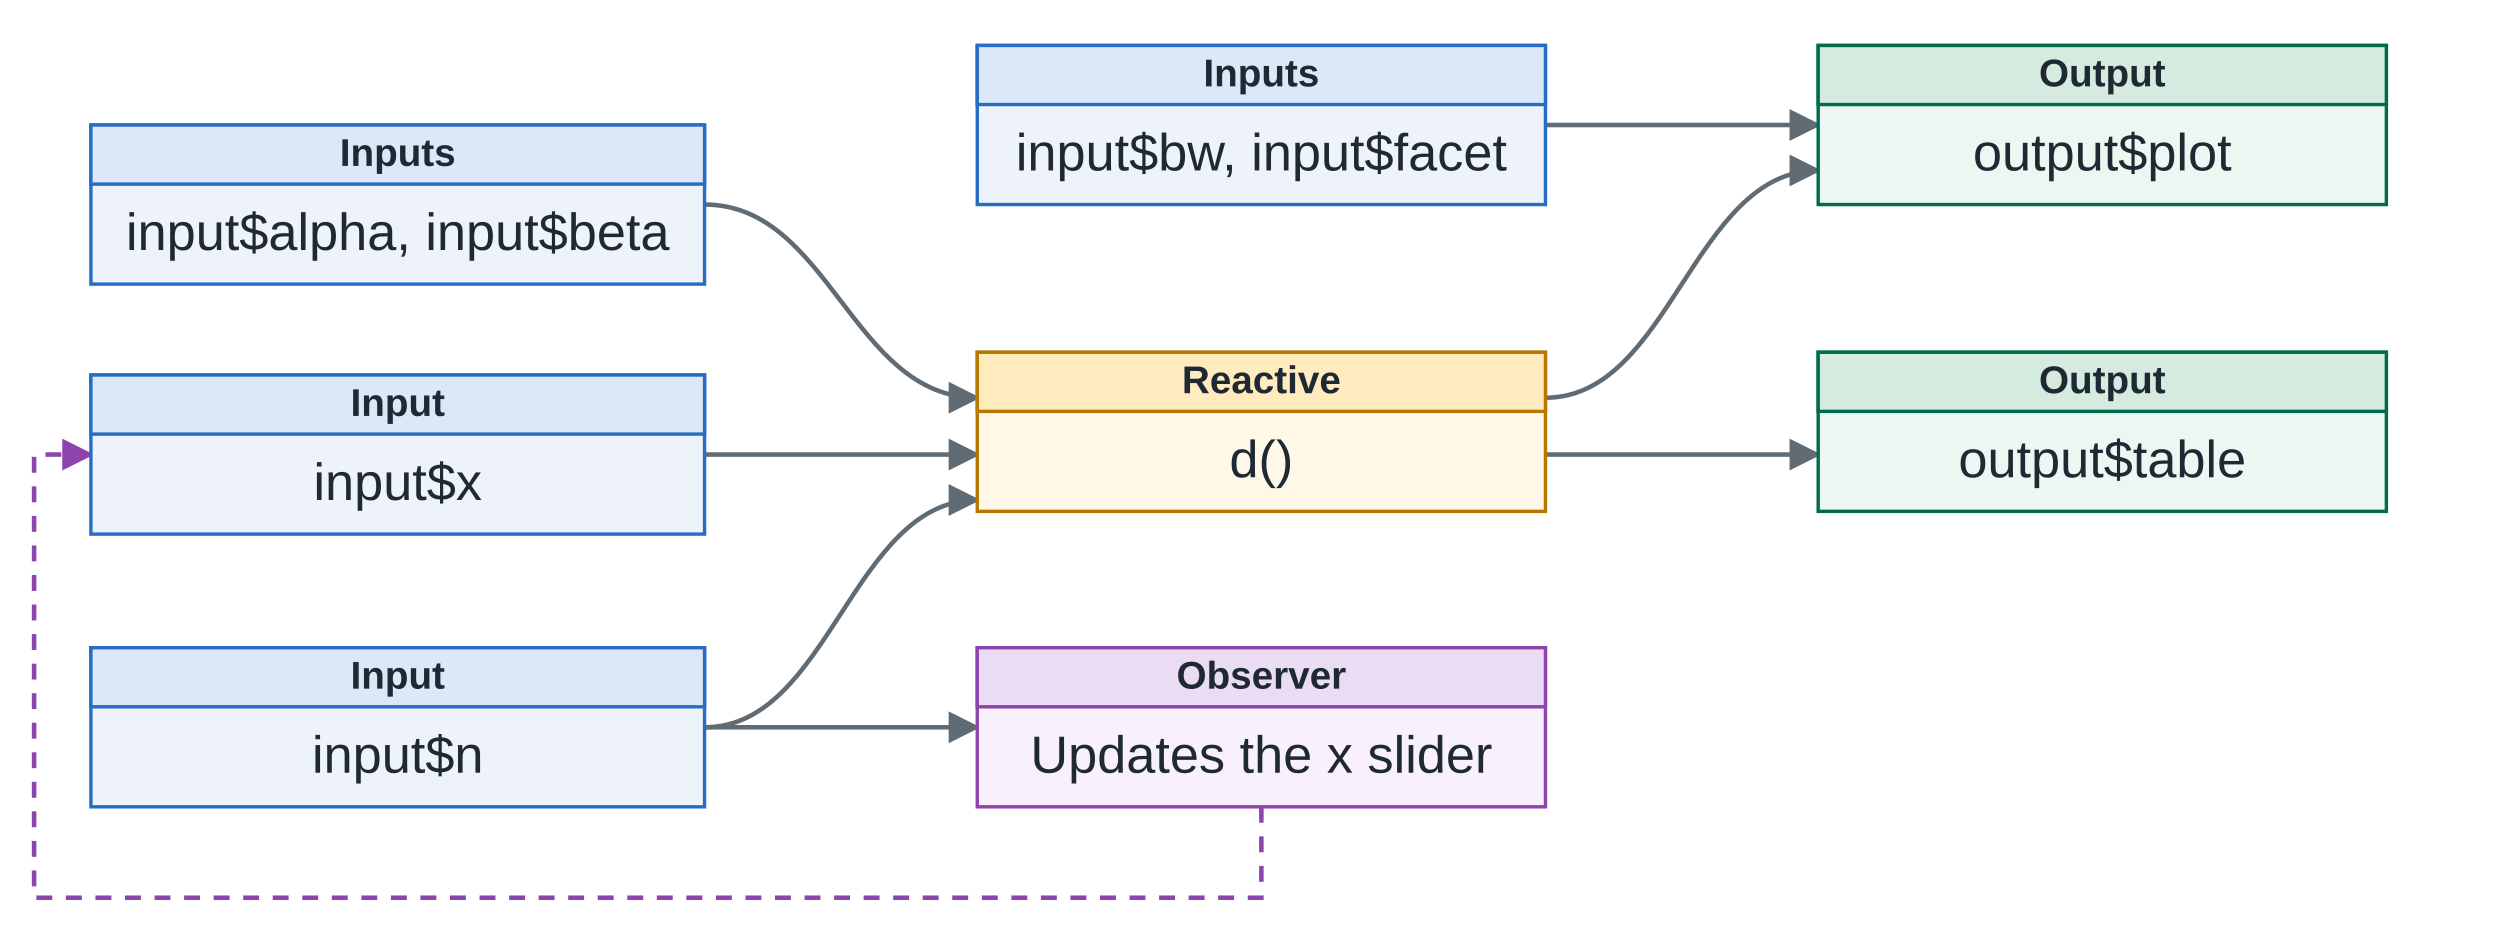
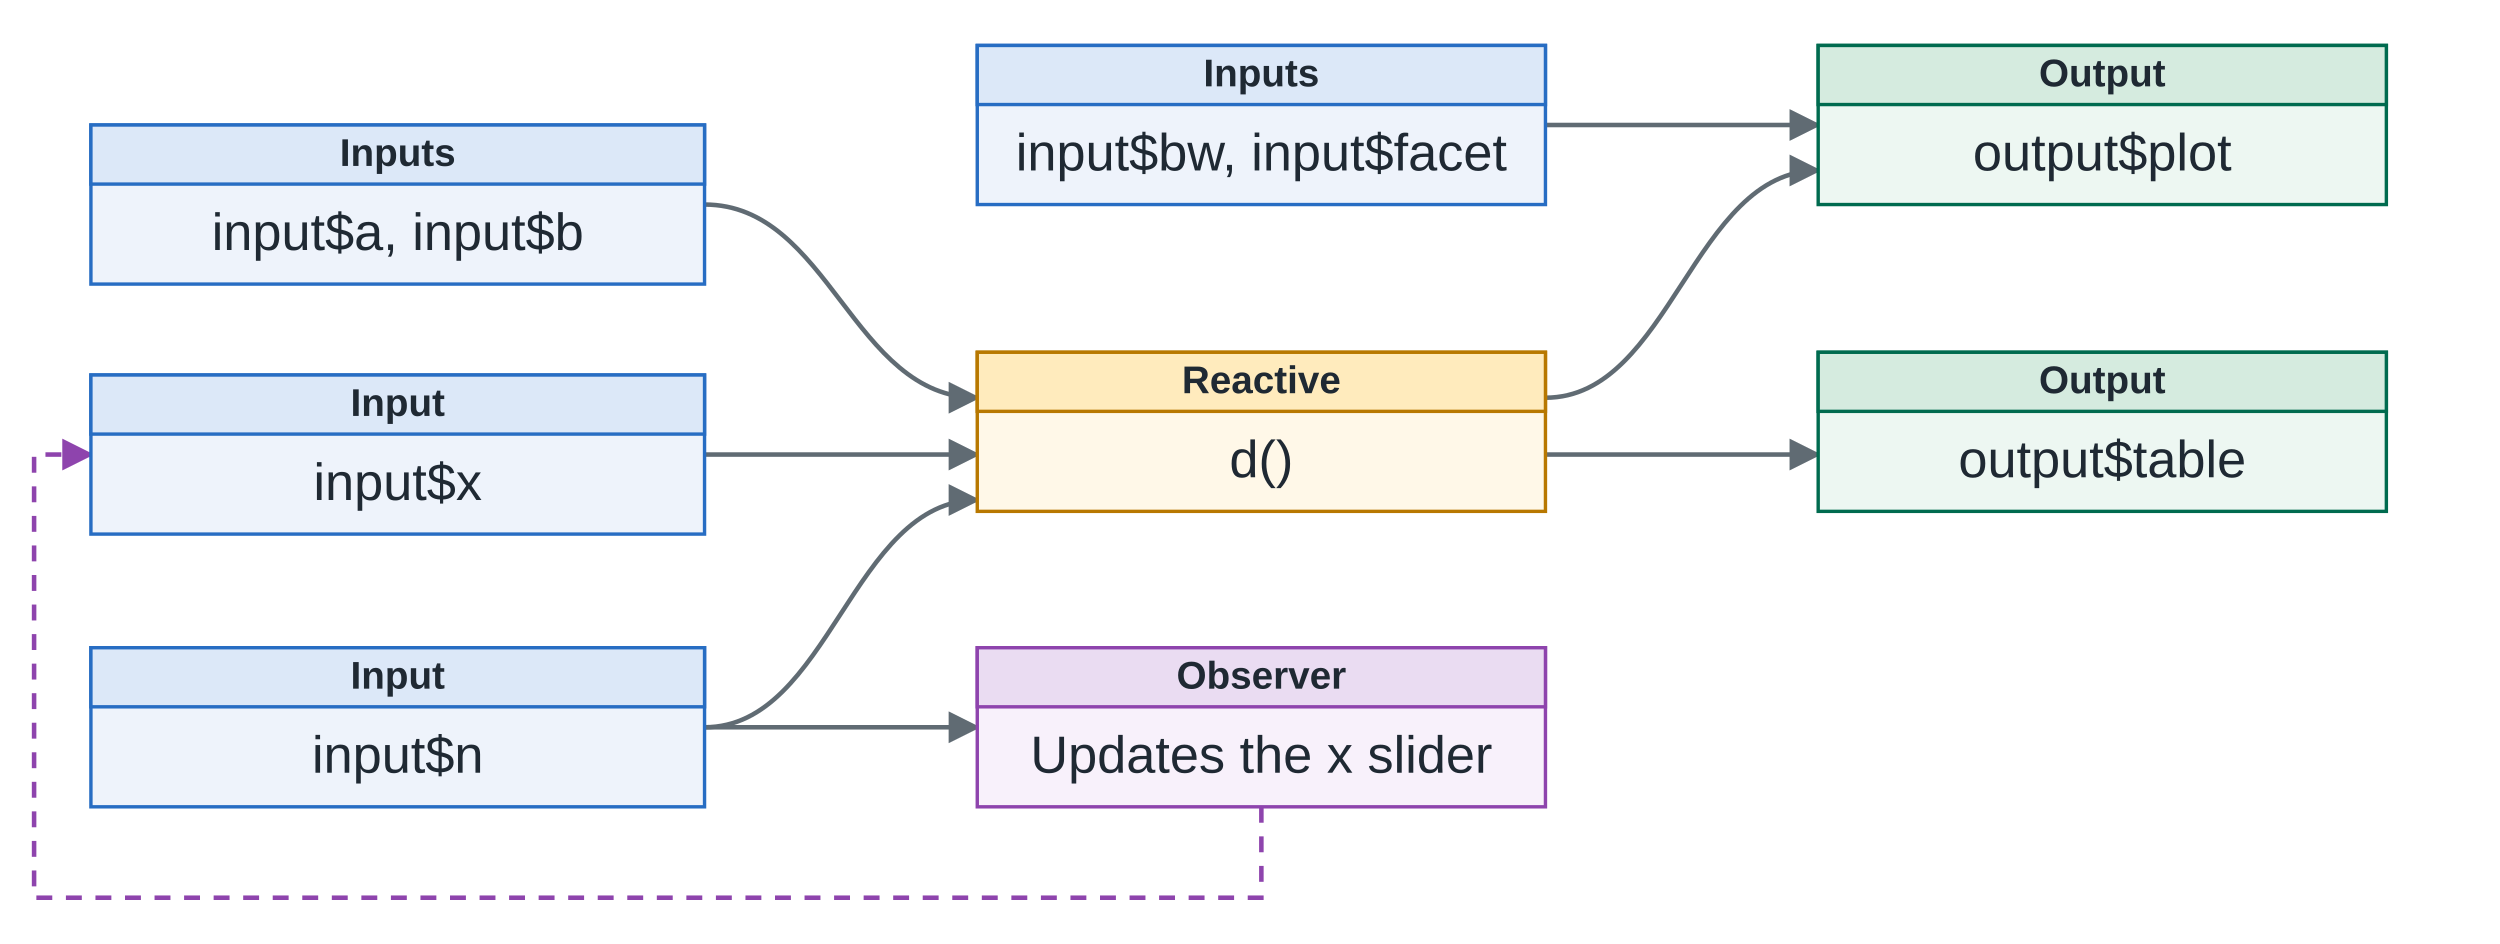
<svg xmlns="http://www.w3.org/2000/svg" viewBox="0 0 1100 415" role="img" aria-labelledby="title desc">
  <defs>
    <marker id="arrow" viewBox="0 0 10 10" refX="9" refY="5" markerWidth="7" markerHeight="7" orient="auto-start-reverse">
      <path d="M 0 0 L 10 5 L 0 10 z" fill="#606b73" />
    </marker>
    <marker id="update-arrow" viewBox="0 0 10 10" refX="9" refY="5" markerWidth="7" markerHeight="7" orient="auto-start-reverse">
      <path d="M 0 0 L 10 5 L 0 10 z" fill="#8e44ad" />
    </marker>
  </defs>
  <g fill="none" stroke="#606b73" stroke-width="2" marker-end="url(#arrow)">
    <path d="M 310 90 C 365 90, 375 175, 430 175" />
    <path d="M 310 200 L 430 200" />
    <path d="M 310 320 C 365 320, 375 220, 430 220" />
    <path d="M 310 320 L 430 320" />
    <path d="M 680 55 L 800 55" />
    <path d="M 680 175 C 735 175, 745 75, 800 75" />
    <path d="M 680 200 L 800 200" />
  </g>
  <path d="M 555 355 L 555 395 L 15 395 L 15 200 L 40 200" fill="none" stroke="#8e44ad" stroke-width="2" stroke-dasharray="7 6" marker-end="url(#update-arrow)" />
  <g font-family="Source Sans Pro, Arial, sans-serif" text-anchor="middle" fill="#1f2933">
    <g id="params">
      <rect x="40" y="55" width="270" height="70" fill="#eef3fb" stroke="#276dc3" stroke-width="1.5" />
      <path d="M 40 55 h 270 v 26 h -270 z" fill="#dce8f8" stroke="#276dc3" stroke-width="1.5" />
      <text x="175.0" y="73" font-size="17" font-weight="600">Inputs</text>
-       <text x="175.0" y="110" font-size="23">input$alpha, input$beta</text>
+       <text x="175.0" y="110" font-size="23">input$a, input$b</text>
    </g>
    <g id="x">
      <rect x="40" y="165" width="270" height="70" fill="#eef3fb" stroke="#276dc3" stroke-width="1.5" />
      <path d="M 40 165 h 270 v 26 h -270 z" fill="#dce8f8" stroke="#276dc3" stroke-width="1.5" />
      <text x="175.0" y="183" font-size="17" font-weight="600">Input</text>
      <text x="175.0" y="220" font-size="23">input$x</text>
    </g>
    <g id="n">
      <rect x="40" y="285" width="270" height="70" fill="#eef3fb" stroke="#276dc3" stroke-width="1.5" />
      <path d="M 40 285 h 270 v 26 h -270 z" fill="#dce8f8" stroke="#276dc3" stroke-width="1.5" />
      <text x="175.0" y="303" font-size="17" font-weight="600">Input</text>
      <text x="175.0" y="340" font-size="23">input$n</text>
    </g>
    <g id="appearance">
      <rect x="430" y="20" width="250" height="70" fill="#eef3fb" stroke="#276dc3" stroke-width="1.5" />
      <path d="M 430 20 h 250 v 26 h -250 z" fill="#dce8f8" stroke="#276dc3" stroke-width="1.5" />
      <text x="555.0" y="38" font-size="17" font-weight="600">Inputs</text>
      <text x="555.0" y="75" font-size="23">input$bw, input$facet</text>
    </g>
    <g id="d">
      <rect x="430" y="155" width="250" height="70" fill="#fff8e8" stroke="#b87800" stroke-width="1.5" />
      <path d="M 430 155 h 250 v 26 h -250 z" fill="#ffebbd" stroke="#b87800" stroke-width="1.5" />
      <text x="555.0" y="173" font-size="17" font-weight="600">Reactive</text>
      <text x="555.0" y="210" font-size="23">d()</text>
    </g>
    <g id="obs">
      <rect x="430" y="285" width="250" height="70" fill="#f8f1fb" stroke="#8e44ad" stroke-width="1.5" />
      <path d="M 430 285 h 250 v 26 h -250 z" fill="#eadcf2" stroke="#8e44ad" stroke-width="1.5" />
      <text x="555.0" y="303" font-size="17" font-weight="600">Observer</text>
      <text x="555.0" y="340" font-size="23">Updates the x slider</text>
    </g>
    <g id="plot">
      <rect x="800" y="20" width="250" height="70" fill="#edf7f2" stroke="#006b4f" stroke-width="1.5" />
      <path d="M 800 20 h 250 v 26 h -250 z" fill="#d5ebdf" stroke="#006b4f" stroke-width="1.5" />
      <text x="925.0" y="38" font-size="17" font-weight="600">Output</text>
      <text x="925.0" y="75" font-size="23">output$plot</text>
    </g>
    <g id="table">
      <rect x="800" y="155" width="250" height="70" fill="#edf7f2" stroke="#006b4f" stroke-width="1.5" />
      <path d="M 800 155 h 250 v 26 h -250 z" fill="#d5ebdf" stroke="#006b4f" stroke-width="1.5" />
      <text x="925.0" y="173" font-size="17" font-weight="600">Output</text>
      <text x="925.0" y="210" font-size="23">output$table</text>
    </g>
  </g>
</svg>
